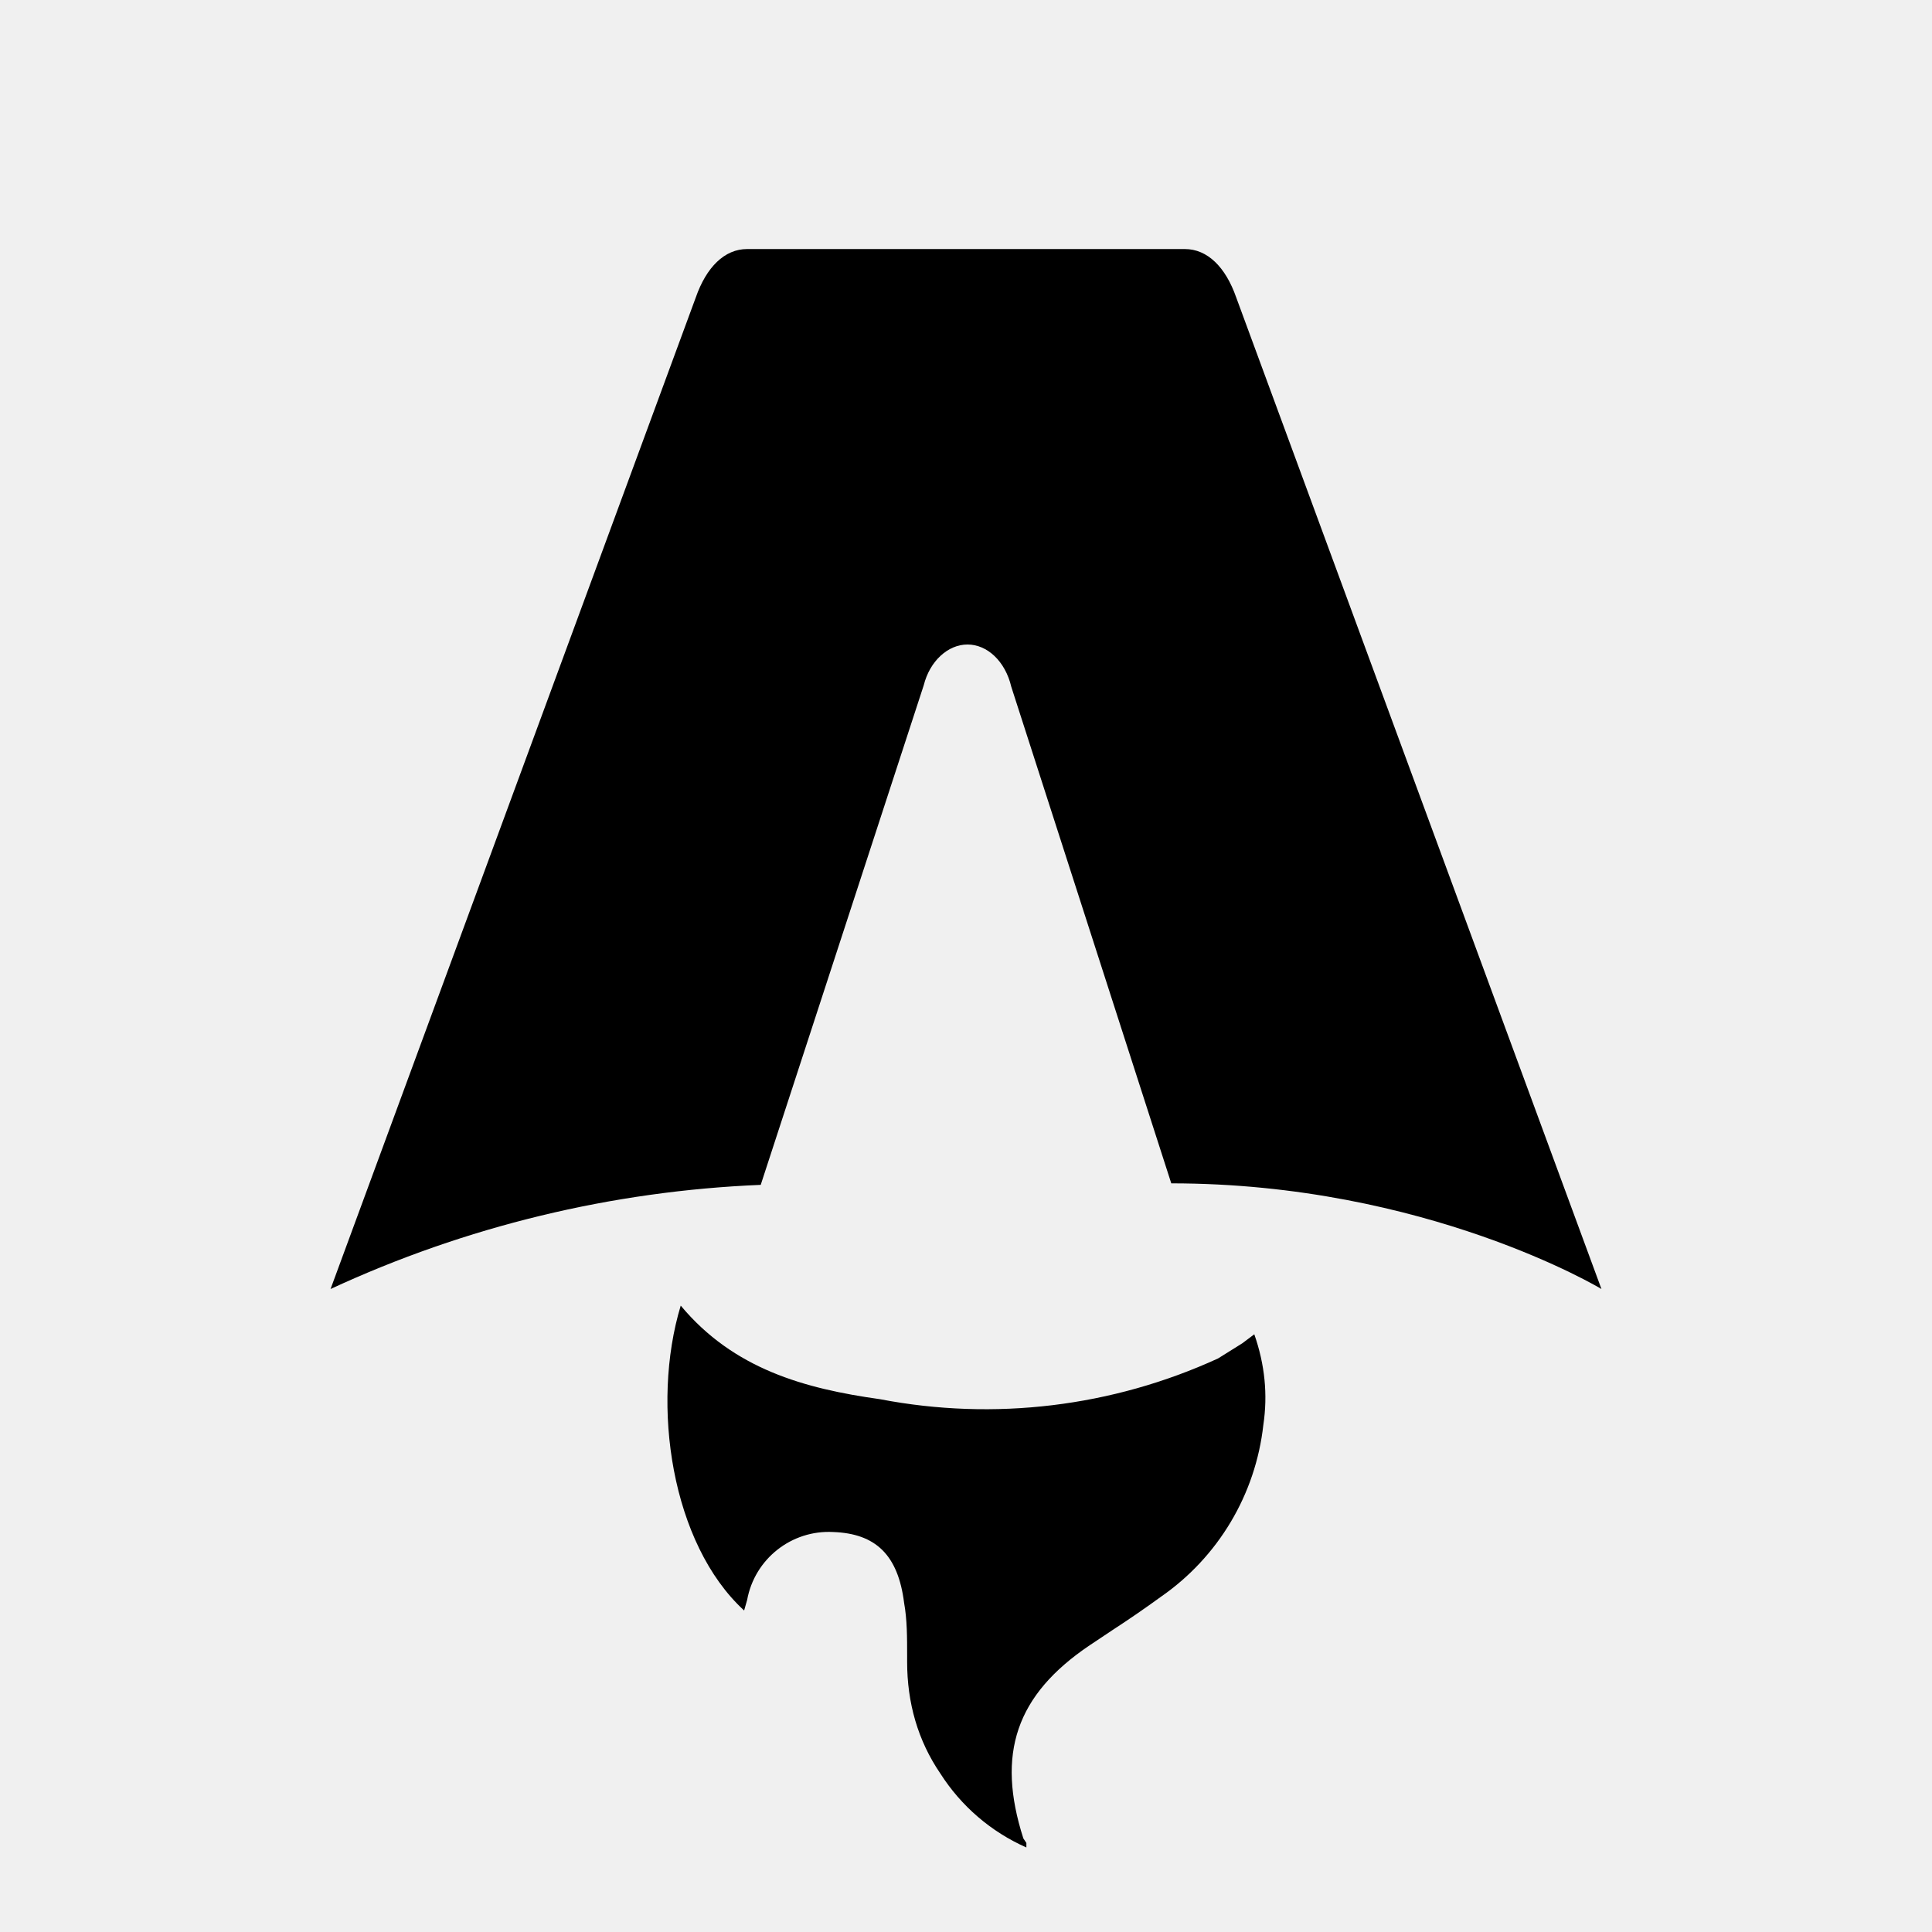
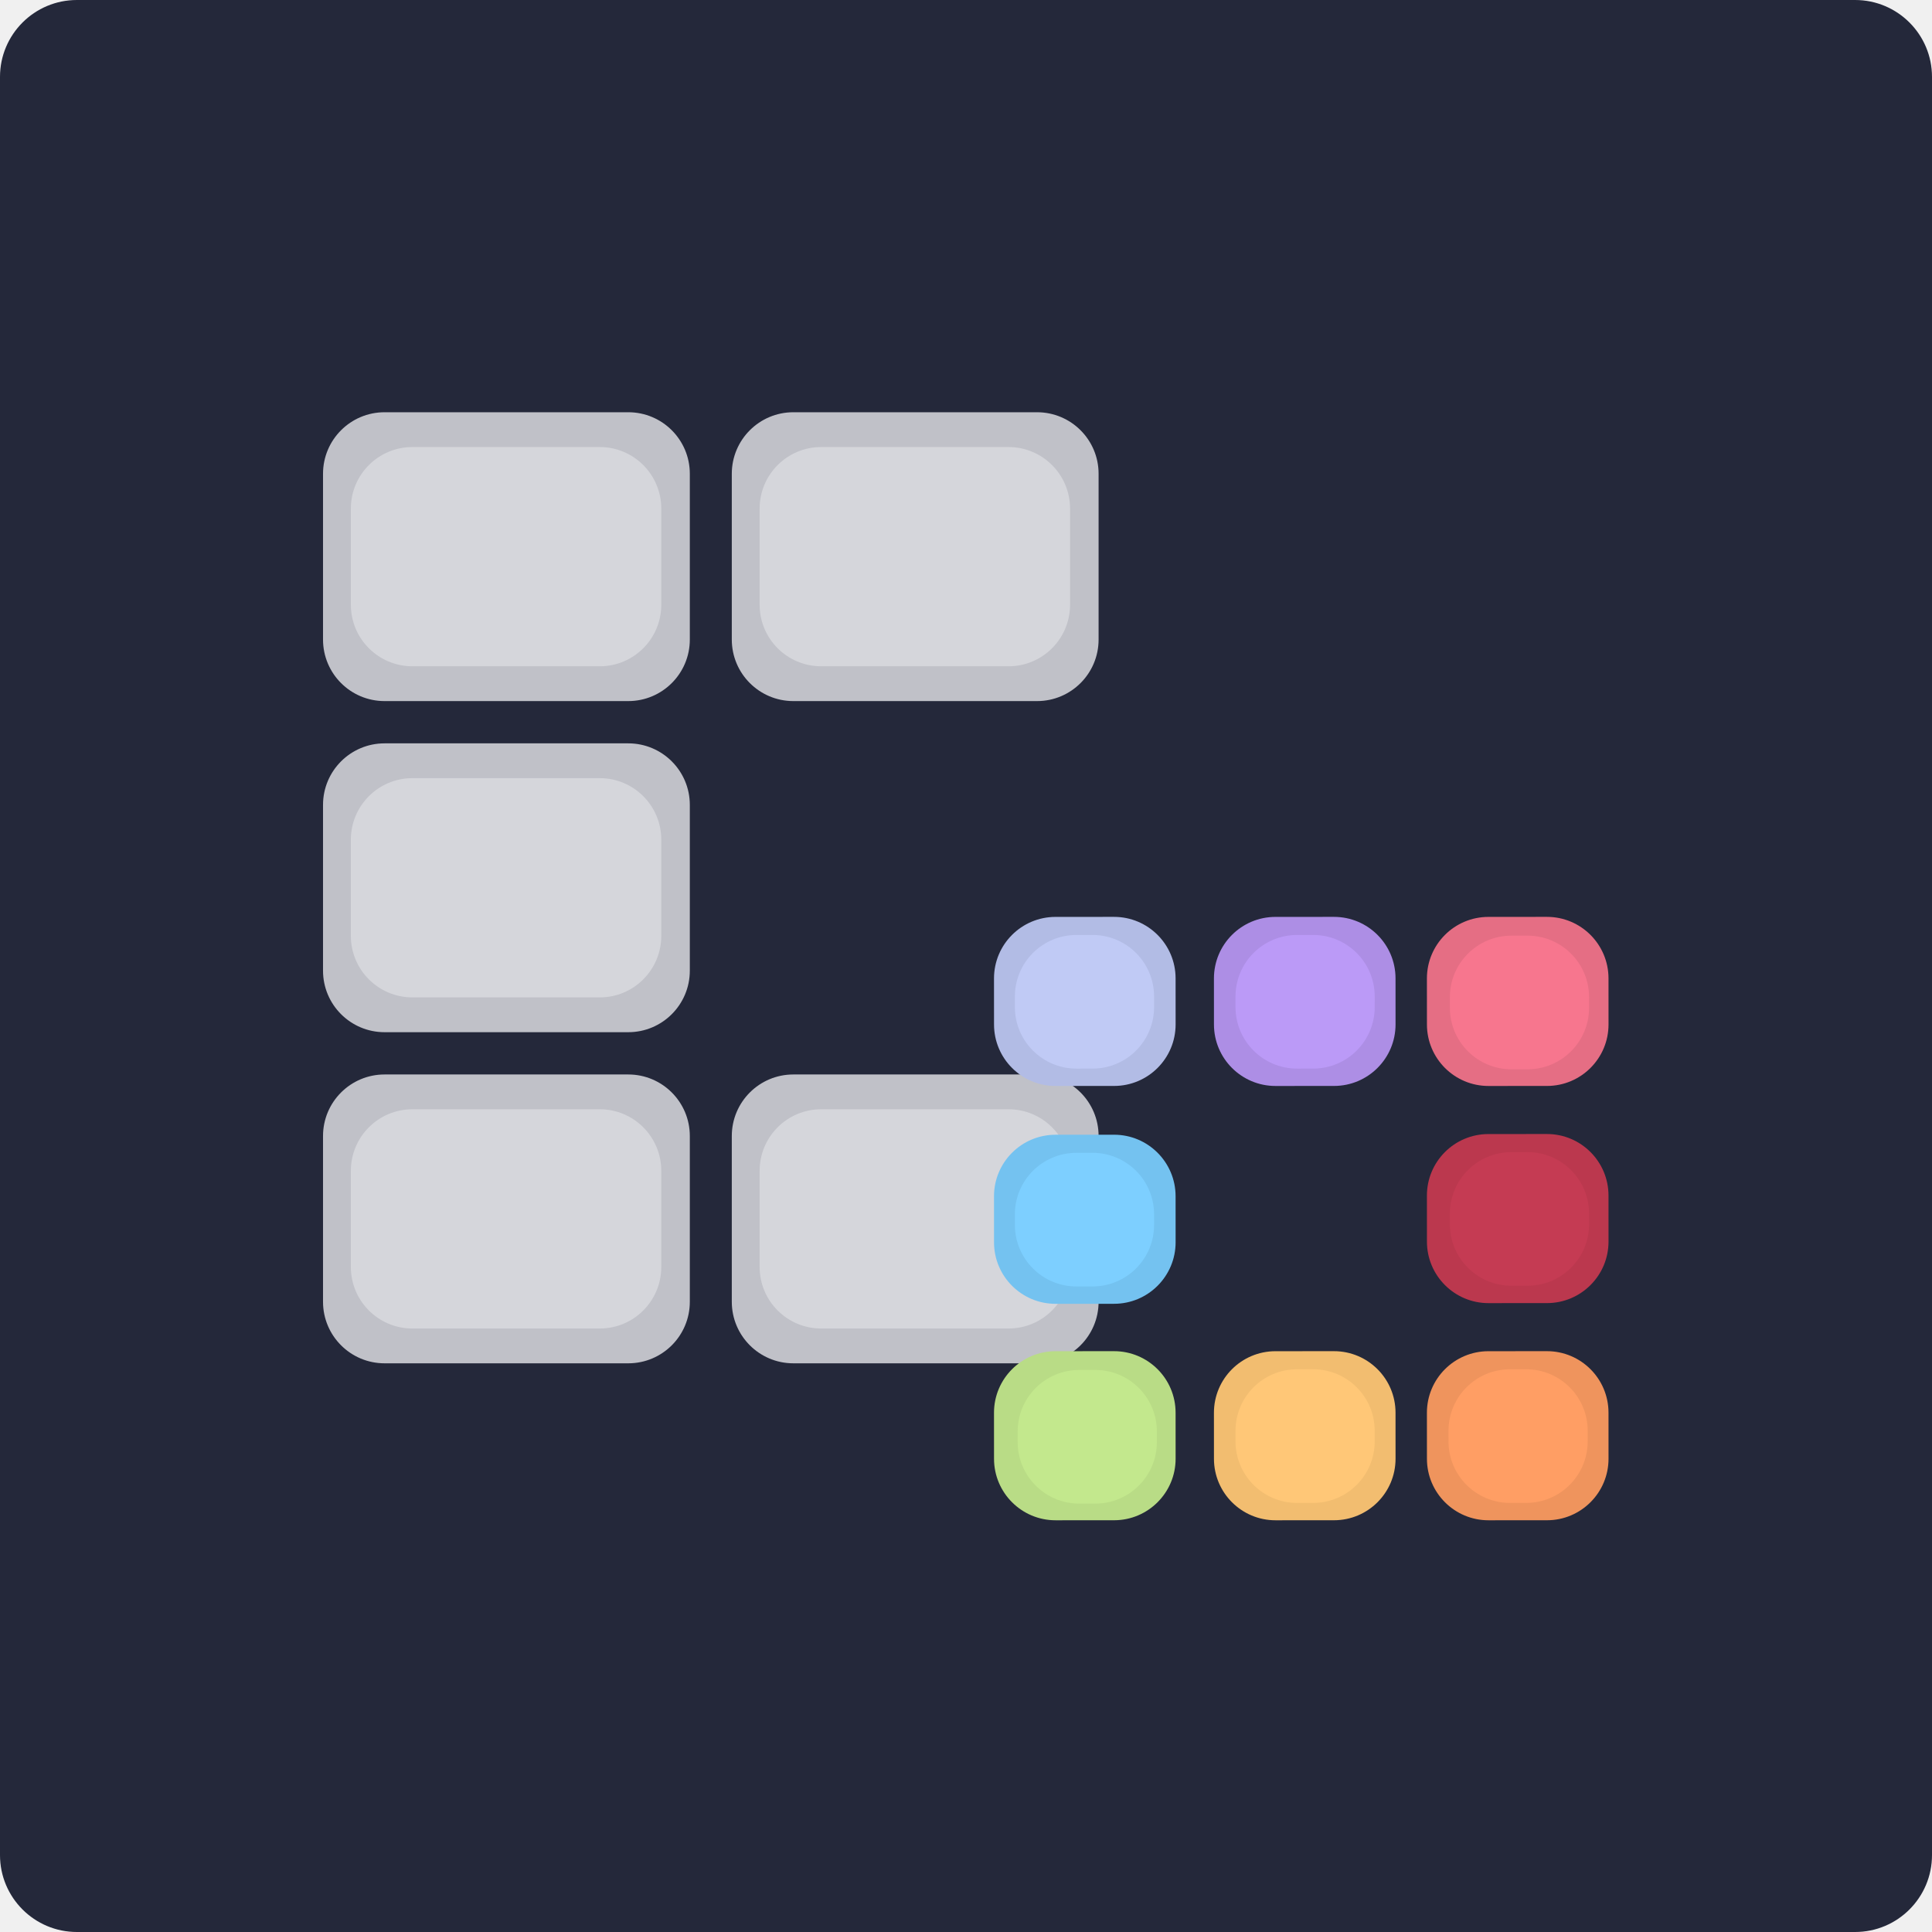
- <svg xmlns="http://www.w3.org/2000/svg" fill="none" viewBox="0 0 128 128">
-   <path d="M50.4 78.5a75.1 75.1 0 0 0-28.5 6.9l24.2-65.7c.7-2 1.9-3.2 3.4-3.2h29c1.5 0 2.7 1.2 3.4 3.2l24.2 65.7s-11.6-7-28.5-7L67 45.5c-.4-1.7-1.6-2.8-2.9-2.8-1.3 0-2.5 1.1-2.9 2.7L50.4 78.5Zm-1.1 28.2Zm-4.2-20.2c-2 6.6-.6 15.8 4.2 20.2a17.5 17.5 0 0 1 .2-.7 5.5 5.5 0 0 1 5.7-4.5c2.8.1 4.3 1.5 4.7 4.7.2 1.1.2 2.3.2 3.5v.4c0 2.7.7 5.2 2.2 7.4a13 13 0 0 0 5.7 4.9v-.3l-.2-.3c-1.8-5.6-.5-9.5 4.4-12.8l1.5-1a73 73 0 0 0 3.2-2.2 16 16 0 0 0 6.8-11.4c.3-2 .1-4-.6-6l-.8.6-1.6 1a37 37 0 0 1-22.4 2.7c-5-.7-9.7-2-13.2-6.2Z" />
-   <style>
-         path { fill: #000; }
-         @media (prefers-color-scheme: dark) {
-             path { fill: #FFF; }
-         }
-     </style>
+ <svg xmlns="http://www.w3.org/2000/svg" viewBox="0 0 628 628" fill="none">
+   <g id="Favicon - Dark Mode">
+     <rect width="628" height="628" rx="25" fill="#24283A" />
+     <g id="Letters">
+       <g id="Letter C">
+         <g id="Group 1">
+           <rect id="Rectangle 1" x="105" y="134" width="119.226" height="93.888" rx="20" fill="#C0C1C8" />
+           <rect id="Rectangle 6" x="114.049" y="145.312" width="100.901" height="71.264" rx="20" fill="#D5D6DB" />
+         </g>
+         <g id="Group 3">
+           <rect id="Rectangle 3" x="105" y="241.629" width="119.226" height="93.888" rx="20" fill="#C0C1C8" />
+           <rect id="Rectangle 7" x="114.049" y="252.941" width="100.901" height="71.264" rx="20" fill="#D5D6DB" />
+         </g>
+         <g id="Group 4">
+           <rect id="Rectangle 4" x="105" y="349.259" width="119.226" height="93.888" rx="20" fill="#C0C1C8" />
+           <rect id="Rectangle 8" x="114.049" y="360.57" width="100.901" height="71.264" rx="20" fill="#D5D6DB" />
+         </g>
+         <g id="Group 5">
+           <rect id="Rectangle 5" x="237.873" y="349.259" width="119.226" height="93.888" rx="20" fill="#C0C1C8" />
+           <rect id="Rectangle 9" x="246.922" y="360.57" width="100.901" height="71.264" rx="20" fill="#D5D6DB" />
+         </g>
+         <g id="Group 2">
+           <rect id="Rectangle 2" x="237.873" y="134" width="119.226" height="93.888" rx="20" fill="#C0C1C8" />
+           <rect id="Rectangle 10" x="246.922" y="145.312" width="100.901" height="71.264" rx="20" fill="#D5D6DB" />
+         </g>
+       </g>
+       <g id="Letter O">
+         <g id="Group 7">
+           <path id="Rectangle 21" d="M394.592 318.051C394.586 307.006 403.535 298.046 414.581 298.04L433.607 298.03C444.652 298.024 453.612 306.973 453.618 318.019L453.626 332.977C453.632 344.023 444.683 352.982 433.637 352.988L414.611 352.998C403.566 353.004 394.606 344.055 394.6 333.009L394.592 318.051Z" fill="#AD8EE5" />
+           <path id="Rectangle 12" d="M401.605 323.926C401.599 312.88 410.549 303.921 421.594 303.915L426.842 303.912C437.887 303.906 446.847 312.855 446.853 323.901L446.855 327.338C446.861 338.384 437.911 347.343 426.866 347.349L421.618 347.352C410.573 347.358 401.613 338.409 401.607 327.363L401.605 323.926Z" fill="#BB9AF7" />
+         </g>
+         <g id="Group 8">
+           <path id="Rectangle 22" d="M463.821 318.051C463.814 307.006 472.764 298.046 483.81 298.04L502.835 298.03C513.881 298.024 522.84 306.973 522.846 318.019L522.854 332.977C522.861 344.023 513.911 352.982 502.866 352.988L483.84 352.998C472.794 353.004 463.835 344.055 463.829 333.009L463.821 318.051Z" fill="#E56E84" />
+           <rect id="Rectangle 13" x="471.275" y="304.152" width="45.247" height="43.437" rx="20" transform="rotate(-0.0315435 471.275 304.152)" fill="#F7768E" />
+         </g>
+         <g id="Group 9">
+           <path id="Rectangle 23" d="M463.821 388.637C463.814 377.591 472.764 368.632 483.81 368.626L502.835 368.615C513.881 368.609 522.84 377.559 522.846 388.604L522.854 403.562C522.861 414.608 513.911 423.567 502.866 423.574L483.84 423.584C472.794 423.59 463.835 414.641 463.829 403.595L463.821 388.637Z" fill="#BB384E" />
+           <rect id="Rectangle 14" x="471.275" y="374.511" width="45.247" height="43.437" rx="20" transform="rotate(-0.0315435 471.275 374.511)" fill="#C53B53" />
+         </g>
+         <g id="Group 10">
+           <path id="Rectangle 24" d="M463.821 459.222C463.814 448.177 472.764 439.217 483.81 439.211L502.835 439.201C513.881 439.195 522.84 448.144 522.846 459.19L522.854 474.148C522.861 485.194 513.911 494.153 502.866 494.159L483.84 494.17C472.794 494.176 463.835 485.226 463.829 474.181L463.821 459.222Z" fill="#EF945D" />
+           <path id="Rectangle 15" d="M470.834 465.097C470.828 454.051 479.777 445.092 490.823 445.086L496.07 445.083C507.116 445.077 516.075 454.026 516.081 465.072L516.083 468.509C516.089 479.555 507.14 488.514 496.094 488.52L490.847 488.523C479.801 488.529 470.842 479.58 470.836 468.534L470.834 465.097Z" fill="#FF9E64" />
+         </g>
+         <g id="Group 11">
+           <path id="Rectangle 25" d="M394.592 459.222C394.586 448.177 403.535 439.217 414.581 439.211L433.607 439.201C444.652 439.195 453.612 448.144 453.618 459.19L453.626 474.148C453.632 485.194 444.683 494.153 433.637 494.159L414.611 494.17C403.566 494.176 394.606 485.226 394.6 474.181L394.592 459.222Z" fill="#F2BD70" />
+           <rect id="Rectangle 16" x="401.594" y="445.097" width="45.247" height="43.437" rx="20" transform="rotate(-0.0315435 401.594 445.097)" fill="#FFC777" />
+         </g>
+         <g id="Group 12">
+           <path id="Rectangle 26" d="M323.102 459.222C323.096 448.177 332.045 439.217 343.091 439.211L362.116 439.201C373.162 439.195 382.121 448.144 382.128 459.19L382.136 474.148C382.142 485.194 373.192 494.153 362.147 494.159L343.121 494.17C332.075 494.176 323.116 485.226 323.11 474.181L323.102 459.222Z" fill="#B9DC86" />
+           <rect id="Rectangle 17" x="330.783" y="445.323" width="45.247" height="43.437" rx="20" transform="rotate(-0.0315435 330.783 445.323)" fill="#C3E88D" />
+         </g>
+         <g id="Group 13">
+           <path id="Rectangle 27" d="M323.102 388.863C323.096 377.817 332.045 368.858 343.091 368.852L362.116 368.842C373.162 368.835 382.121 377.785 382.128 388.831L382.136 403.789C382.142 414.834 373.192 423.794 362.147 423.8L343.121 423.81C332.075 423.816 323.116 414.867 323.11 403.821L323.102 388.863Z" fill="#74C2F0" />
+           <rect id="Rectangle 18" x="329.878" y="374.738" width="45.247" height="43.437" rx="20" transform="rotate(-0.0315435 329.878 374.738)" fill="#7DCFFF" />
+         </g>
+         <g id="Group 6">
+           <path id="Rectangle 20" d="M323.102 318.051C323.096 307.006 332.045 298.046 343.091 298.04L362.116 298.03C373.162 298.024 382.121 306.973 382.128 318.019L382.136 332.977C382.142 344.023 373.192 352.982 362.147 352.988L343.121 352.998C332.075 353.004 323.116 344.055 323.11 333.009L323.102 318.051Z" fill="#B2BCE5" />
+           <path id="Rectangle 19" d="M329.889 323.926C329.883 312.88 338.832 303.921 349.878 303.915L355.125 303.912C366.171 303.906 375.13 312.855 375.136 323.901L375.138 327.338C375.144 338.384 366.195 347.343 355.149 347.349L349.902 347.352C338.856 347.358 329.897 338.409 329.891 327.363L329.889 323.926Z" fill="#C0CAF5" />
+         </g>
+       </g>
+     </g>
+   </g>
</svg>
